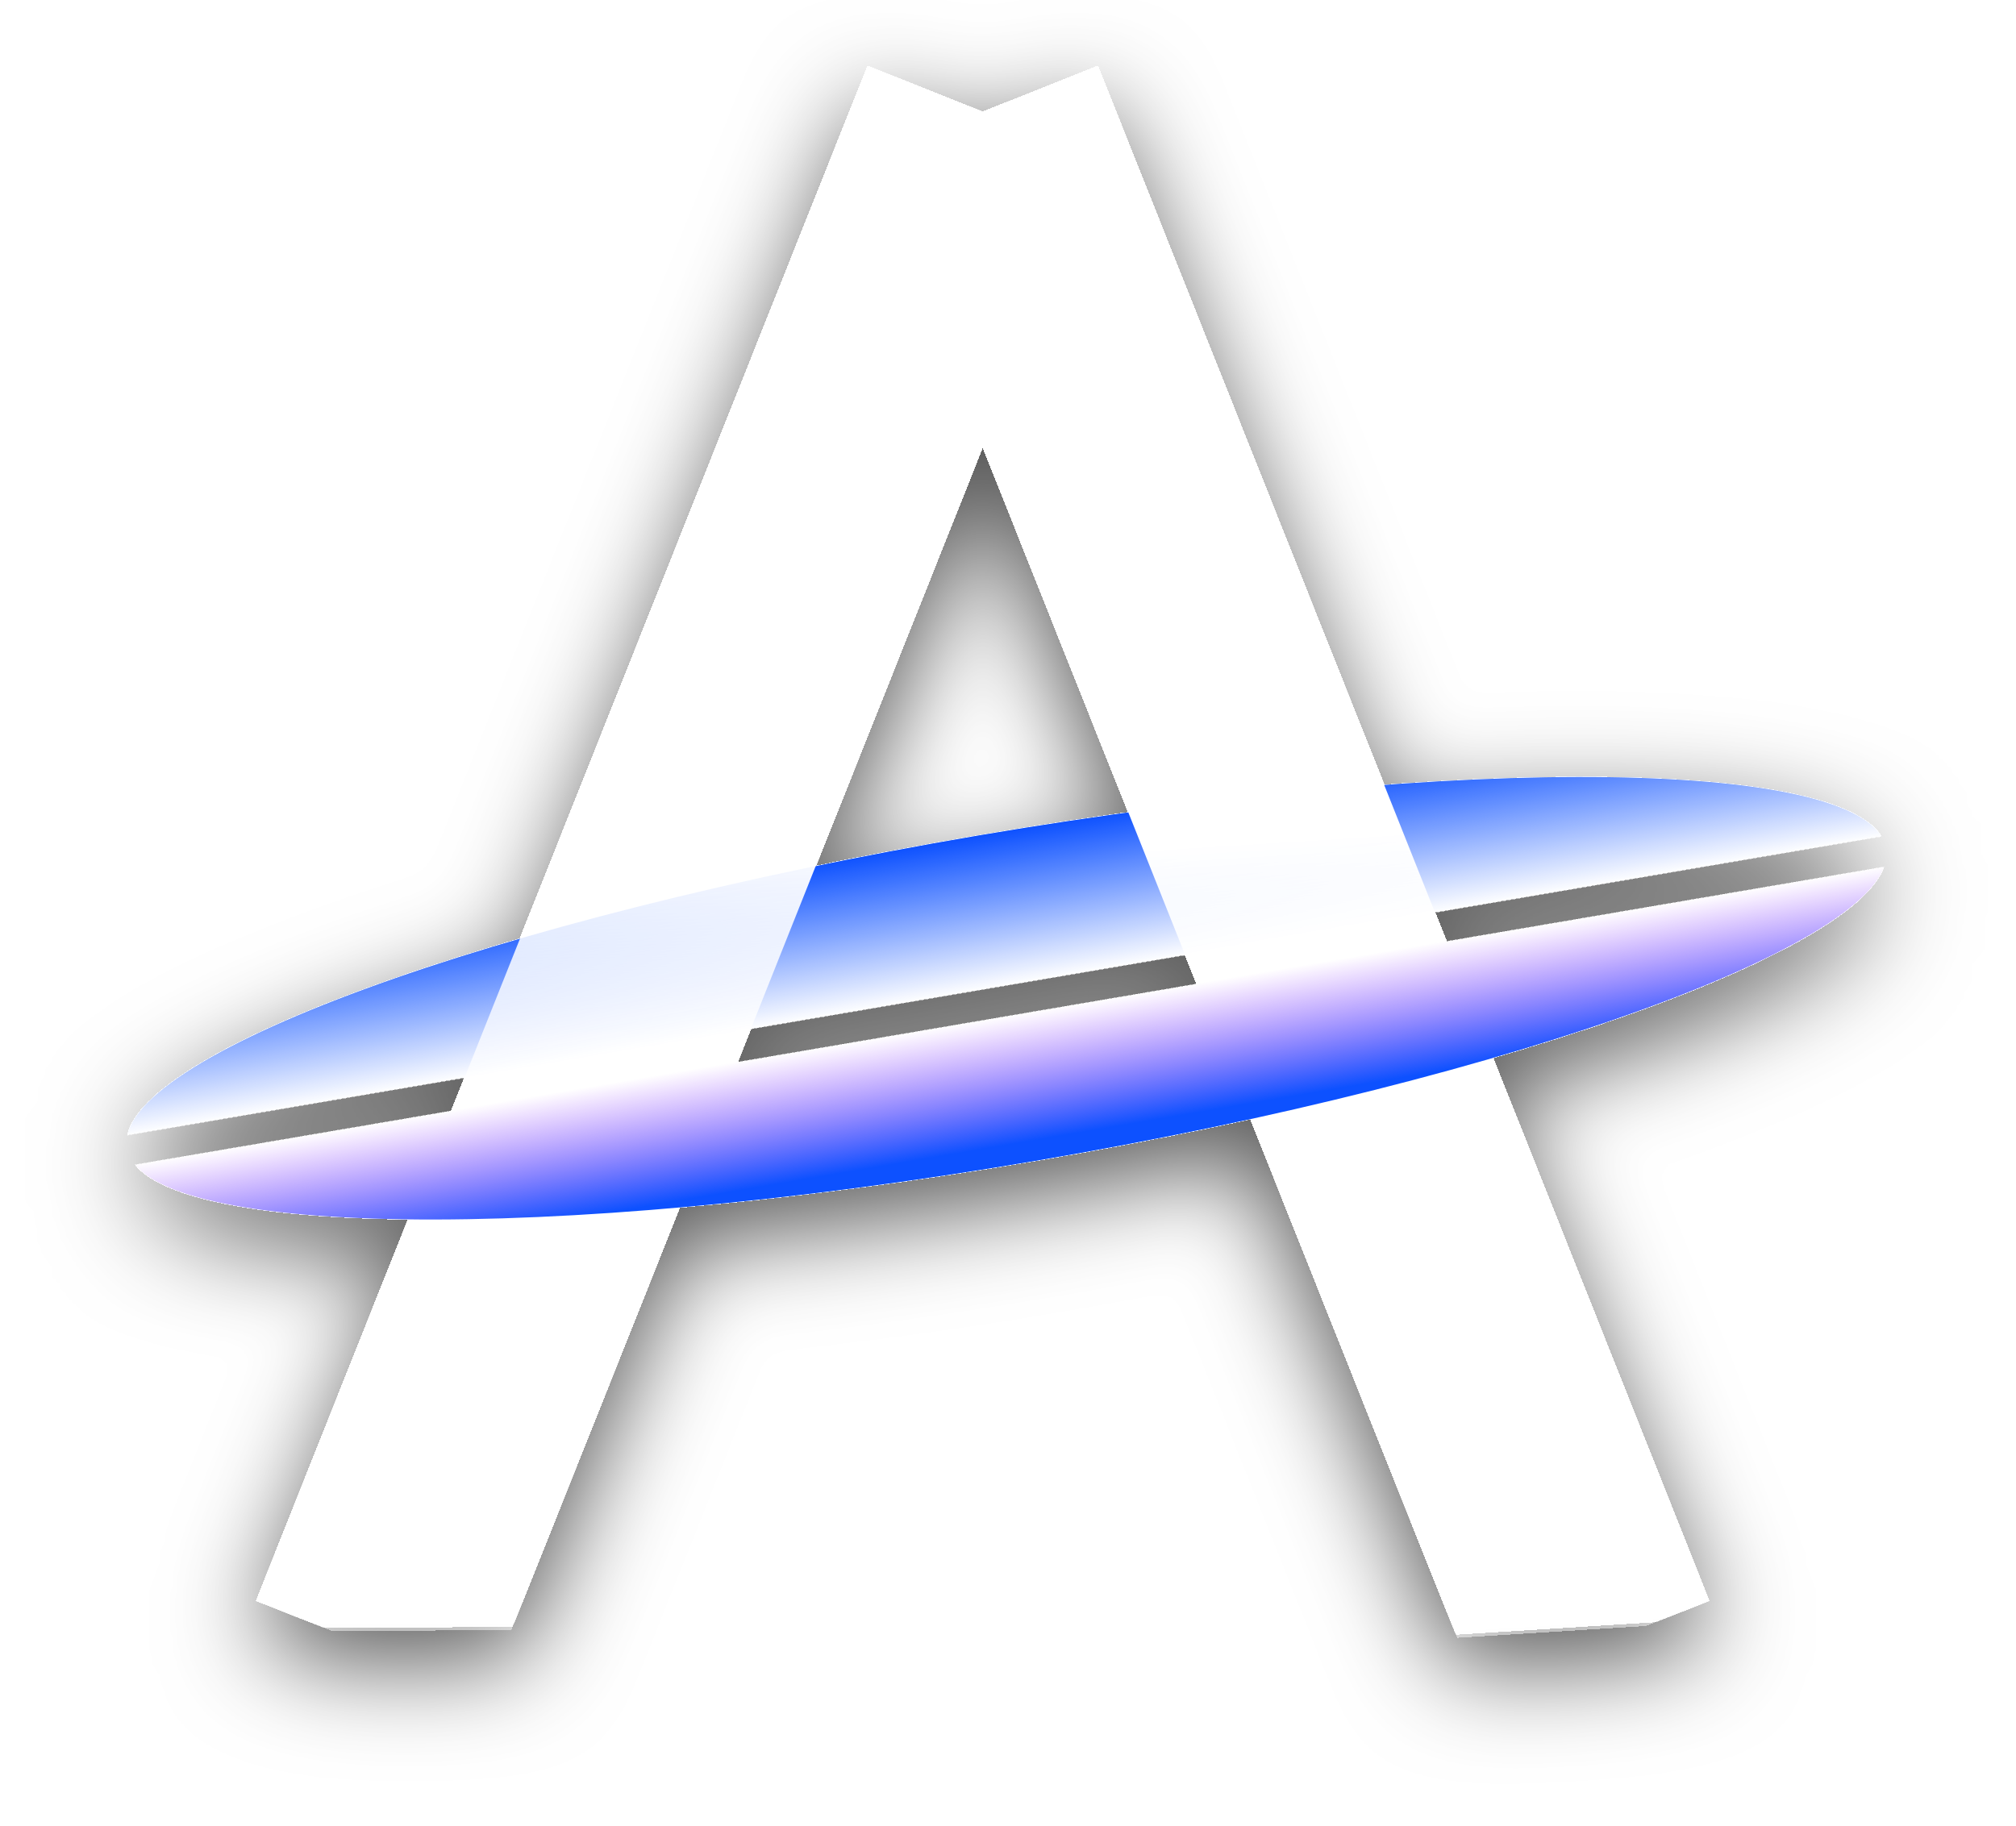
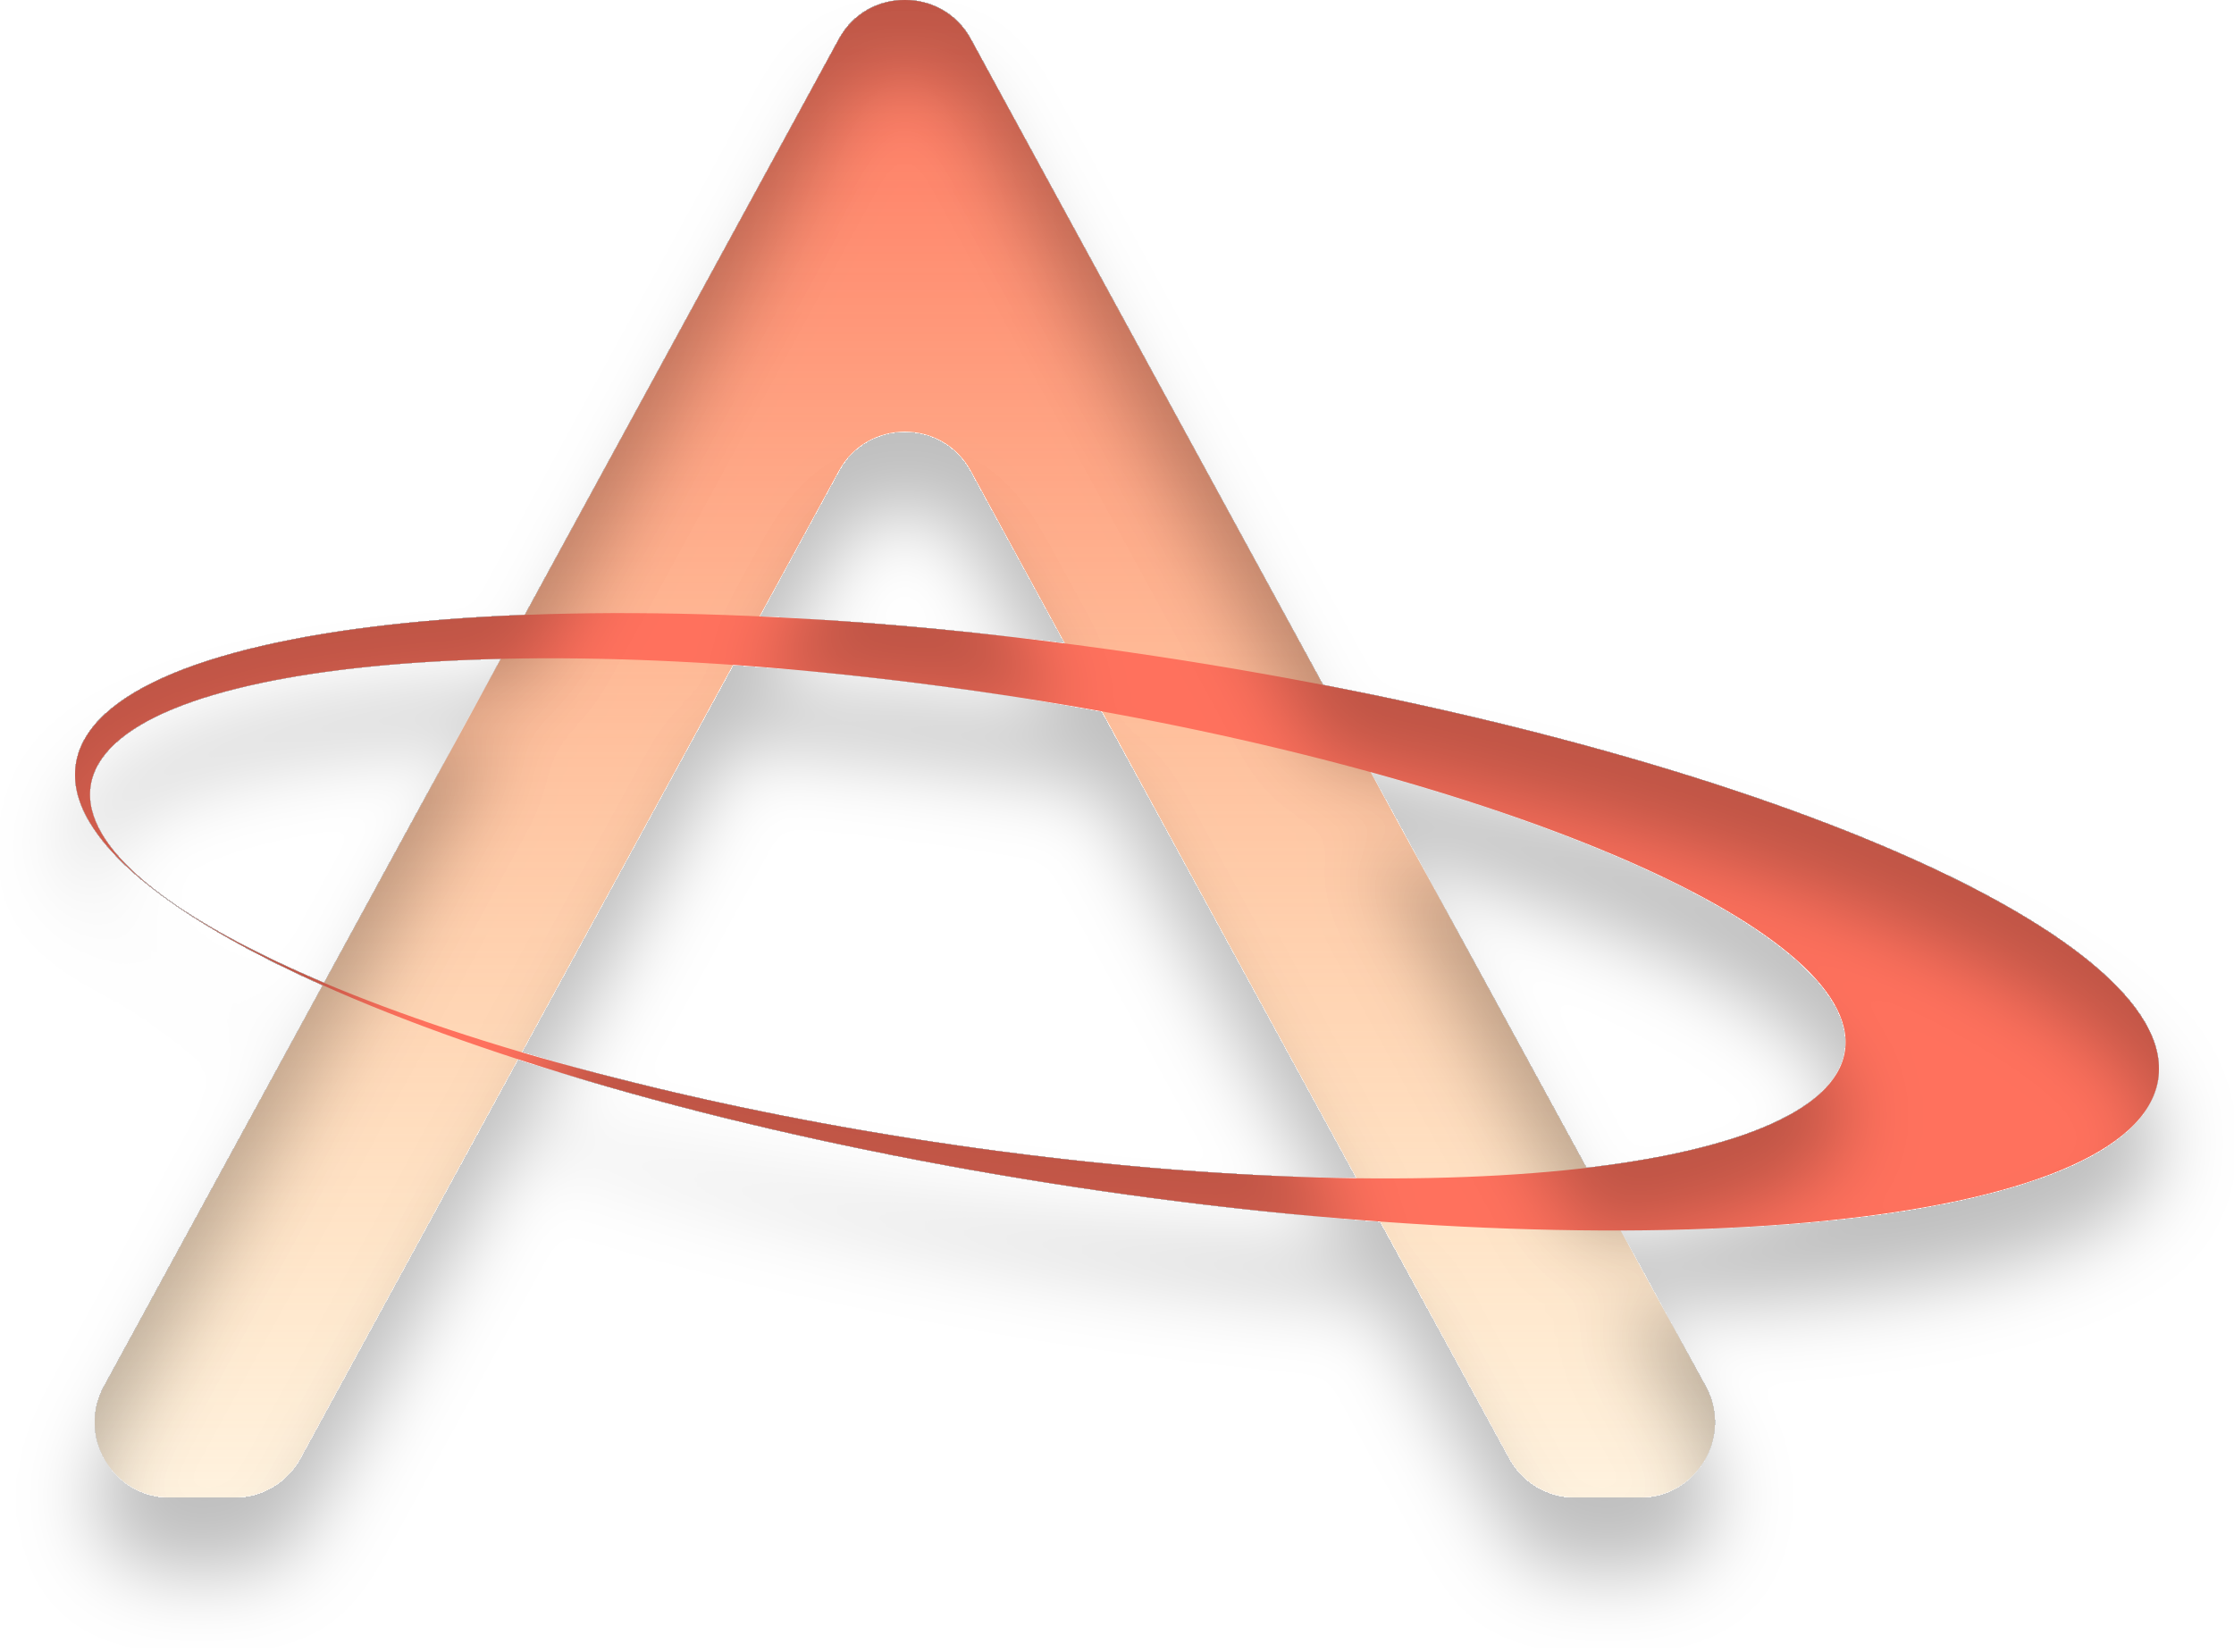
- <svg xmlns="http://www.w3.org/2000/svg" width="244" height="221" viewBox="0 0 244 221" fill="none">
-   <g filter="url(#filter0_d)">
-     <ellipse cx="121.825" cy="120.851" rx="108" ry="20" transform="rotate(-9.66666 121.825 120.851)" fill="url(#paint0_linear)" />
-     <rect x="31" y="193.801" width="200" height="30" transform="rotate(-68.28 31 193.801)" fill="url(#paint1_linear)" />
-     <rect x="132.871" y="8" width="200" height="30" transform="rotate(68.2842 132.871 8)" fill="url(#paint2_linear)" />
-     <ellipse cx="121.825" cy="120.851" rx="108" ry="20" transform="rotate(-9.66666 121.825 120.851)" fill="url(#paint3_linear)" />
+ <svg xmlns="http://www.w3.org/2000/svg" width="119" height="88" viewBox="0 0 119 88" fill="none">
+   <g filter="url(#filter0_di_13_12)">
+     <path fill-rule="evenodd" clip-rule="evenodd" d="M87.343 79.779C90.379 79.779 92.308 76.529 90.855 73.864L51.711 2.085C50.195 -0.695 46.203 -0.695 44.687 2.085L5.543 73.864C4.089 76.529 6.019 79.779 9.055 79.779H12.483C13.947 79.779 15.294 78.979 15.995 77.694L44.687 25.081C46.203 22.302 50.195 22.302 51.711 25.081L80.403 77.694C81.103 78.979 82.451 79.779 83.914 79.779H87.343Z" fill="url(#paint0_linear_13_12)" />
+     <path fill-rule="evenodd" clip-rule="evenodd" d="M57.36 63.252C87.989 67.886 113.776 65.311 114.958 57.501C116.14 49.691 92.268 39.603 61.64 34.969C31.011 30.334 5.224 32.909 4.042 40.72C2.86 48.53 26.732 58.618 57.36 63.252ZM49.749 60.842C75.554 64.746 97.281 62.577 98.276 55.997C99.272 49.416 79.159 40.917 53.354 37.013C27.549 33.108 5.822 35.278 4.827 41.858C3.831 48.438 23.944 56.938 49.749 60.842Z" fill="#FF715D" />
  </g>
  <defs>
-     <filter id="filter0_d" x="0" y="0" width="243.65" height="220.906" filterUnits="userSpaceOnUse" color-interpolation-filters="sRGB">
+     <filter id="filter0_di_13_12" x="0" y="0" width="119" height="87.779" filterUnits="userSpaceOnUse" color-interpolation-filters="sRGB">
      <feFlood flood-opacity="0" result="BackgroundImageFix" />
      <feColorMatrix in="SourceAlpha" type="matrix" values="0 0 0 0 0 0 0 0 0 0 0 0 0 0 0 0 0 0 127 0" result="hardAlpha" />
      <feOffset dy="4" />
-       <feGaussianBlur stdDeviation="6" />
+       <feGaussianBlur stdDeviation="2" />
      <feComposite in2="hardAlpha" operator="out" />
-       <feColorMatrix type="matrix" values="0 0 0 0 0 0 0 0 0 0 0 0 0 0 0 0 0 0 0.65 0" />
-       <feBlend mode="normal" in2="BackgroundImageFix" result="effect1_dropShadow" />
-       <feBlend mode="normal" in="SourceGraphic" in2="effect1_dropShadow" result="shape" />
+       <feColorMatrix type="matrix" values="0 0 0 0 0 0 0 0 0 0 0 0 0 0 0 0 0 0 0.25 0" />
+       <feBlend mode="normal" in2="BackgroundImageFix" result="effect1_dropShadow_13_12" />
+       <feBlend mode="normal" in="SourceGraphic" in2="effect1_dropShadow_13_12" result="shape" />
+       <feColorMatrix in="SourceAlpha" type="matrix" values="0 0 0 0 0 0 0 0 0 0 0 0 0 0 0 0 0 0 127 0" result="hardAlpha" />
+       <feOffset dy="4" />
+       <feGaussianBlur stdDeviation="2" />
+       <feComposite in2="hardAlpha" operator="arithmetic" k2="-1" k3="1" />
+       <feColorMatrix type="matrix" values="0 0 0 0 0 0 0 0 0 0 0 0 0 0 0 0 0 0 0.25 0" />
+       <feBlend mode="normal" in2="shape" result="effect2_innerShadow_13_12" />
    </filter>
-     <linearGradient id="paint0_linear" x1="121.825" y1="100.851" x2="121.825" y2="140.851" gradientUnits="userSpaceOnUse">
-       <stop stop-color="#0D51FF" />
-       <stop offset="0.464" stop-color="#0D51FF" stop-opacity="0" />
-     </linearGradient>
-     <linearGradient id="paint1_linear" x1="131" y1="193.801" x2="41.441" y2="230.007" gradientUnits="userSpaceOnUse">
-       <stop stop-color="white" />
-       <stop offset="1" stop-color="white" stop-opacity="0" />
-     </linearGradient>
-     <linearGradient id="paint2_linear" x1="232.871" y1="8" x2="325.809" y2="38.417" gradientUnits="userSpaceOnUse">
-       <stop stop-color="white" />
-       <stop offset="1" stop-color="white" stop-opacity="0" />
-     </linearGradient>
-     <linearGradient id="paint3_linear" x1="121.825" y1="100.851" x2="121.825" y2="140.851" gradientUnits="userSpaceOnUse">
-       <stop offset="0.552" stop-color="#860DFF" stop-opacity="0" />
-       <stop offset="0.938" stop-color="#0D51FF" />
+     <linearGradient id="paint0_linear_13_12" x1="48.199" y1="0" x2="48.199" y2="79.779" gradientUnits="userSpaceOnUse">
+       <stop stop-color="#FF715D" />
+       <stop offset="1" stop-color="#FFBE5D" stop-opacity="0.2" />
    </linearGradient>
  </defs>
</svg>
